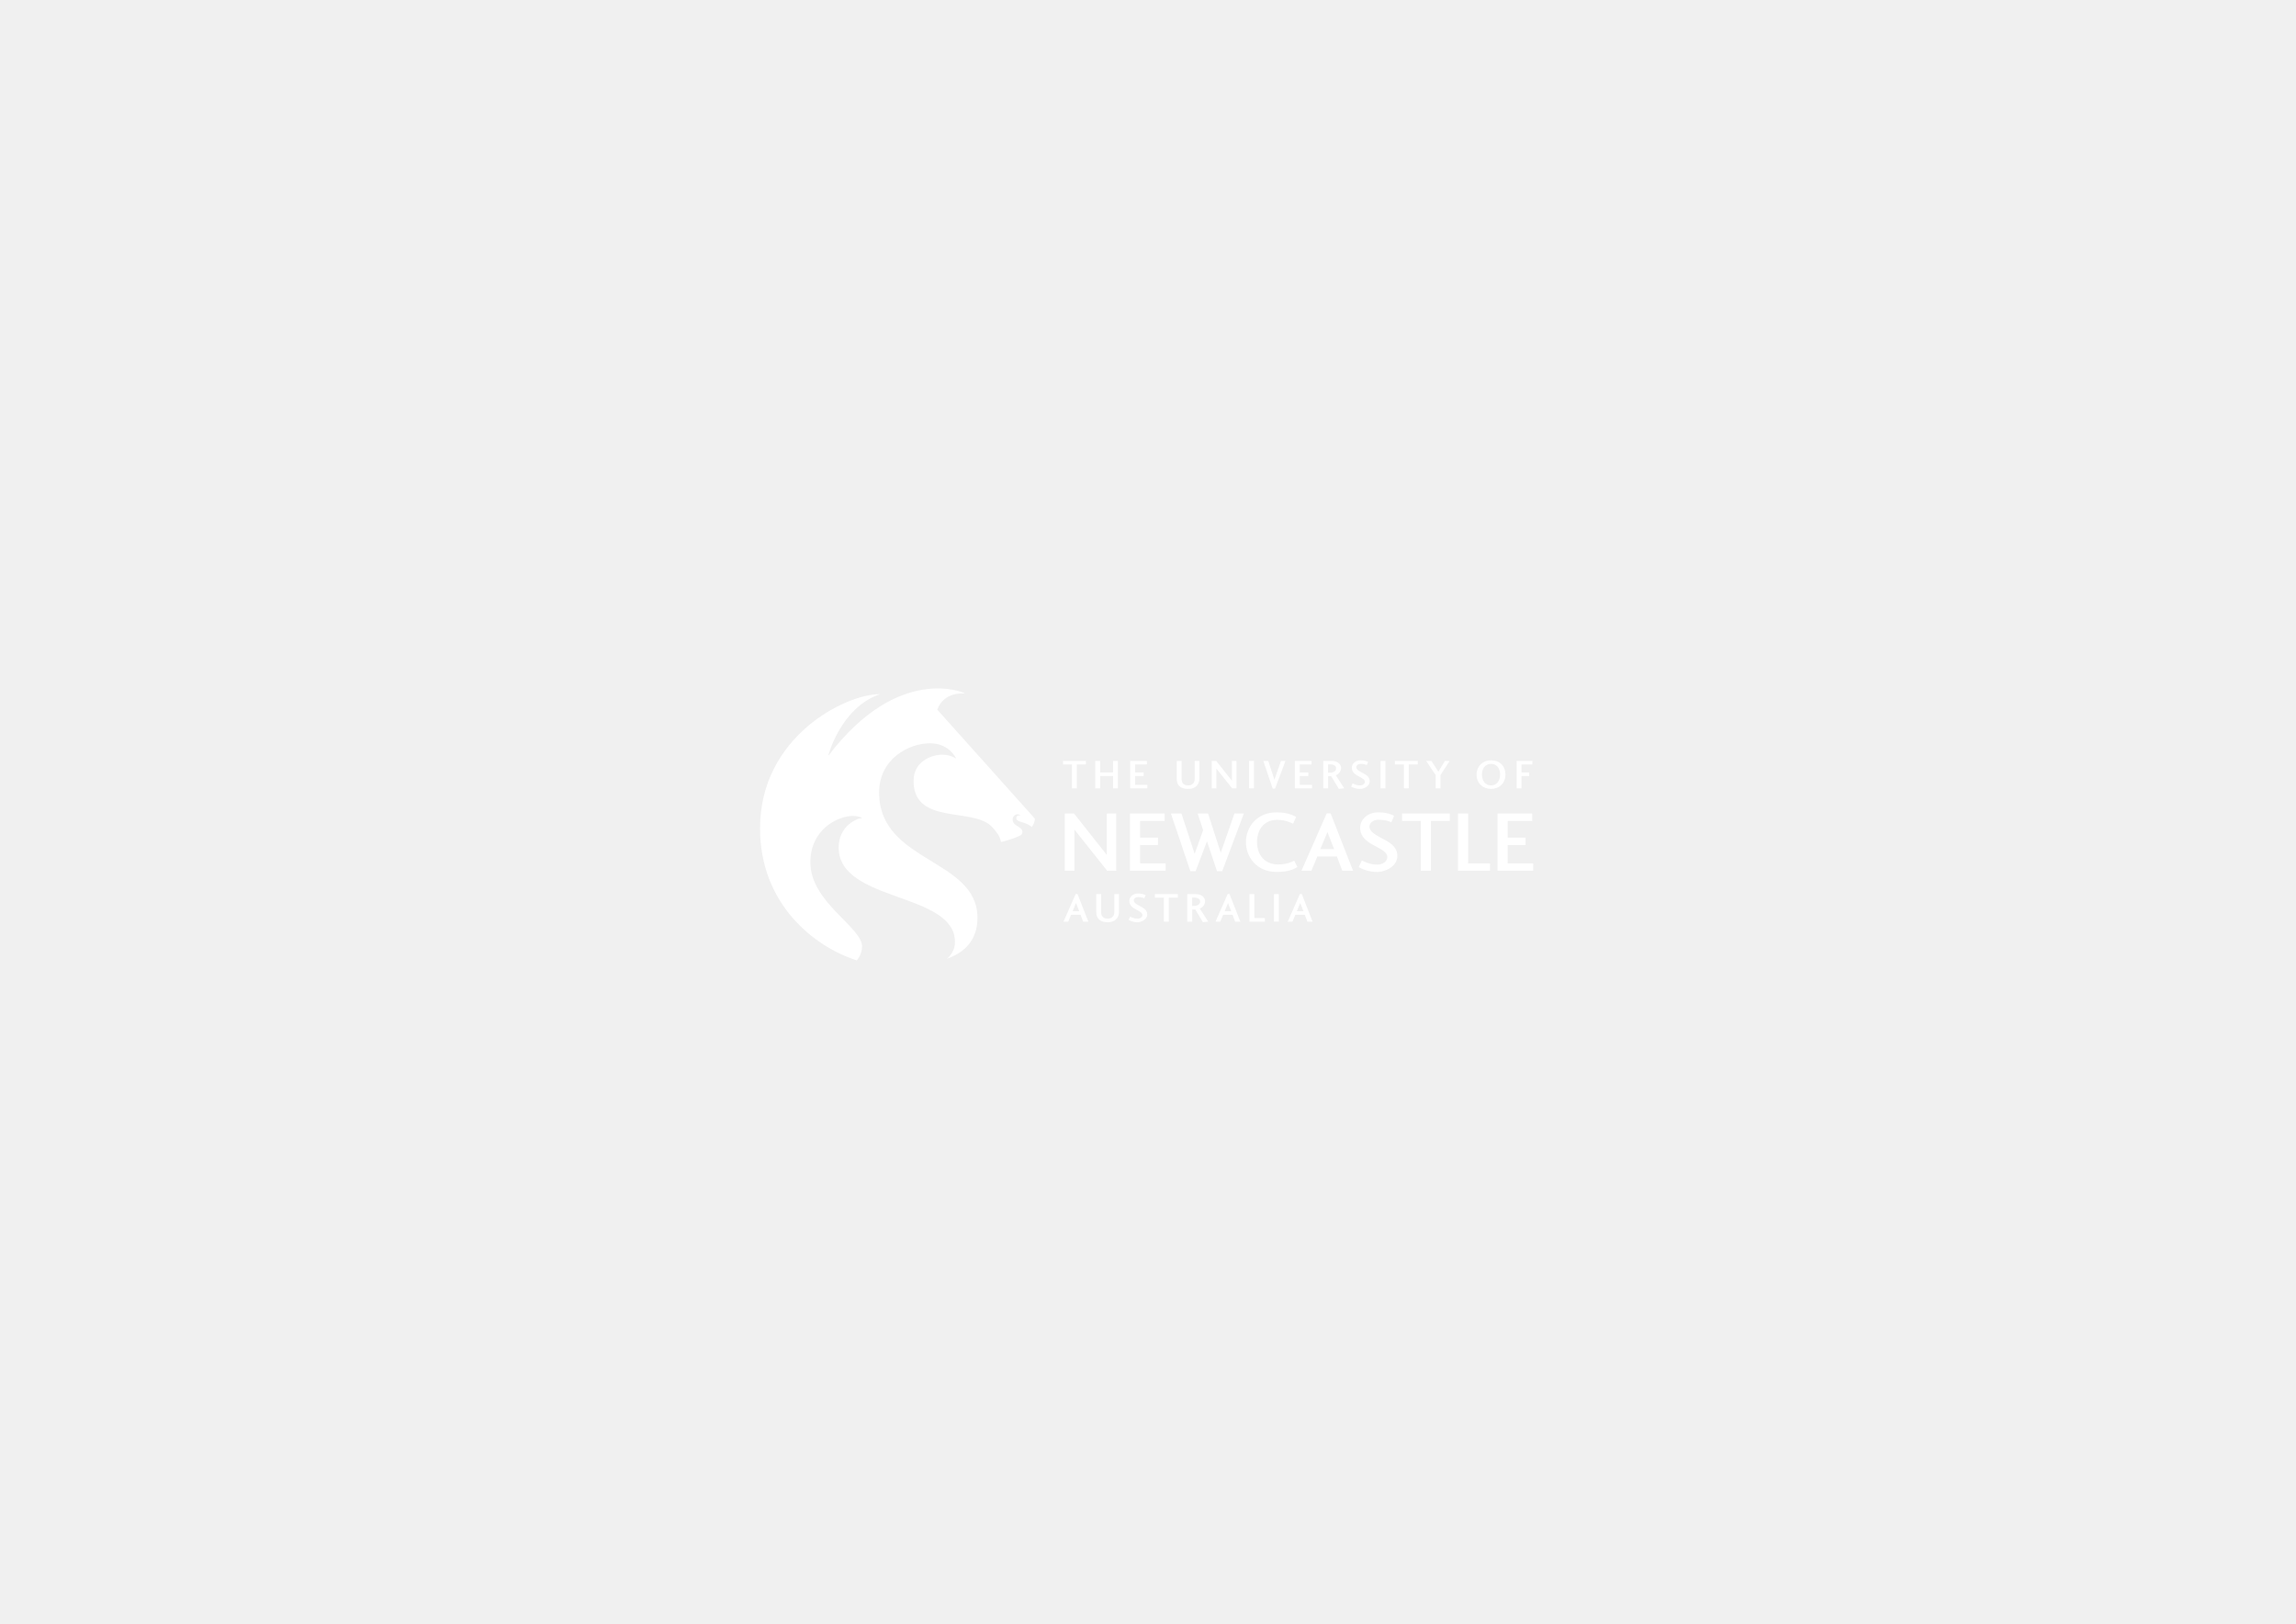
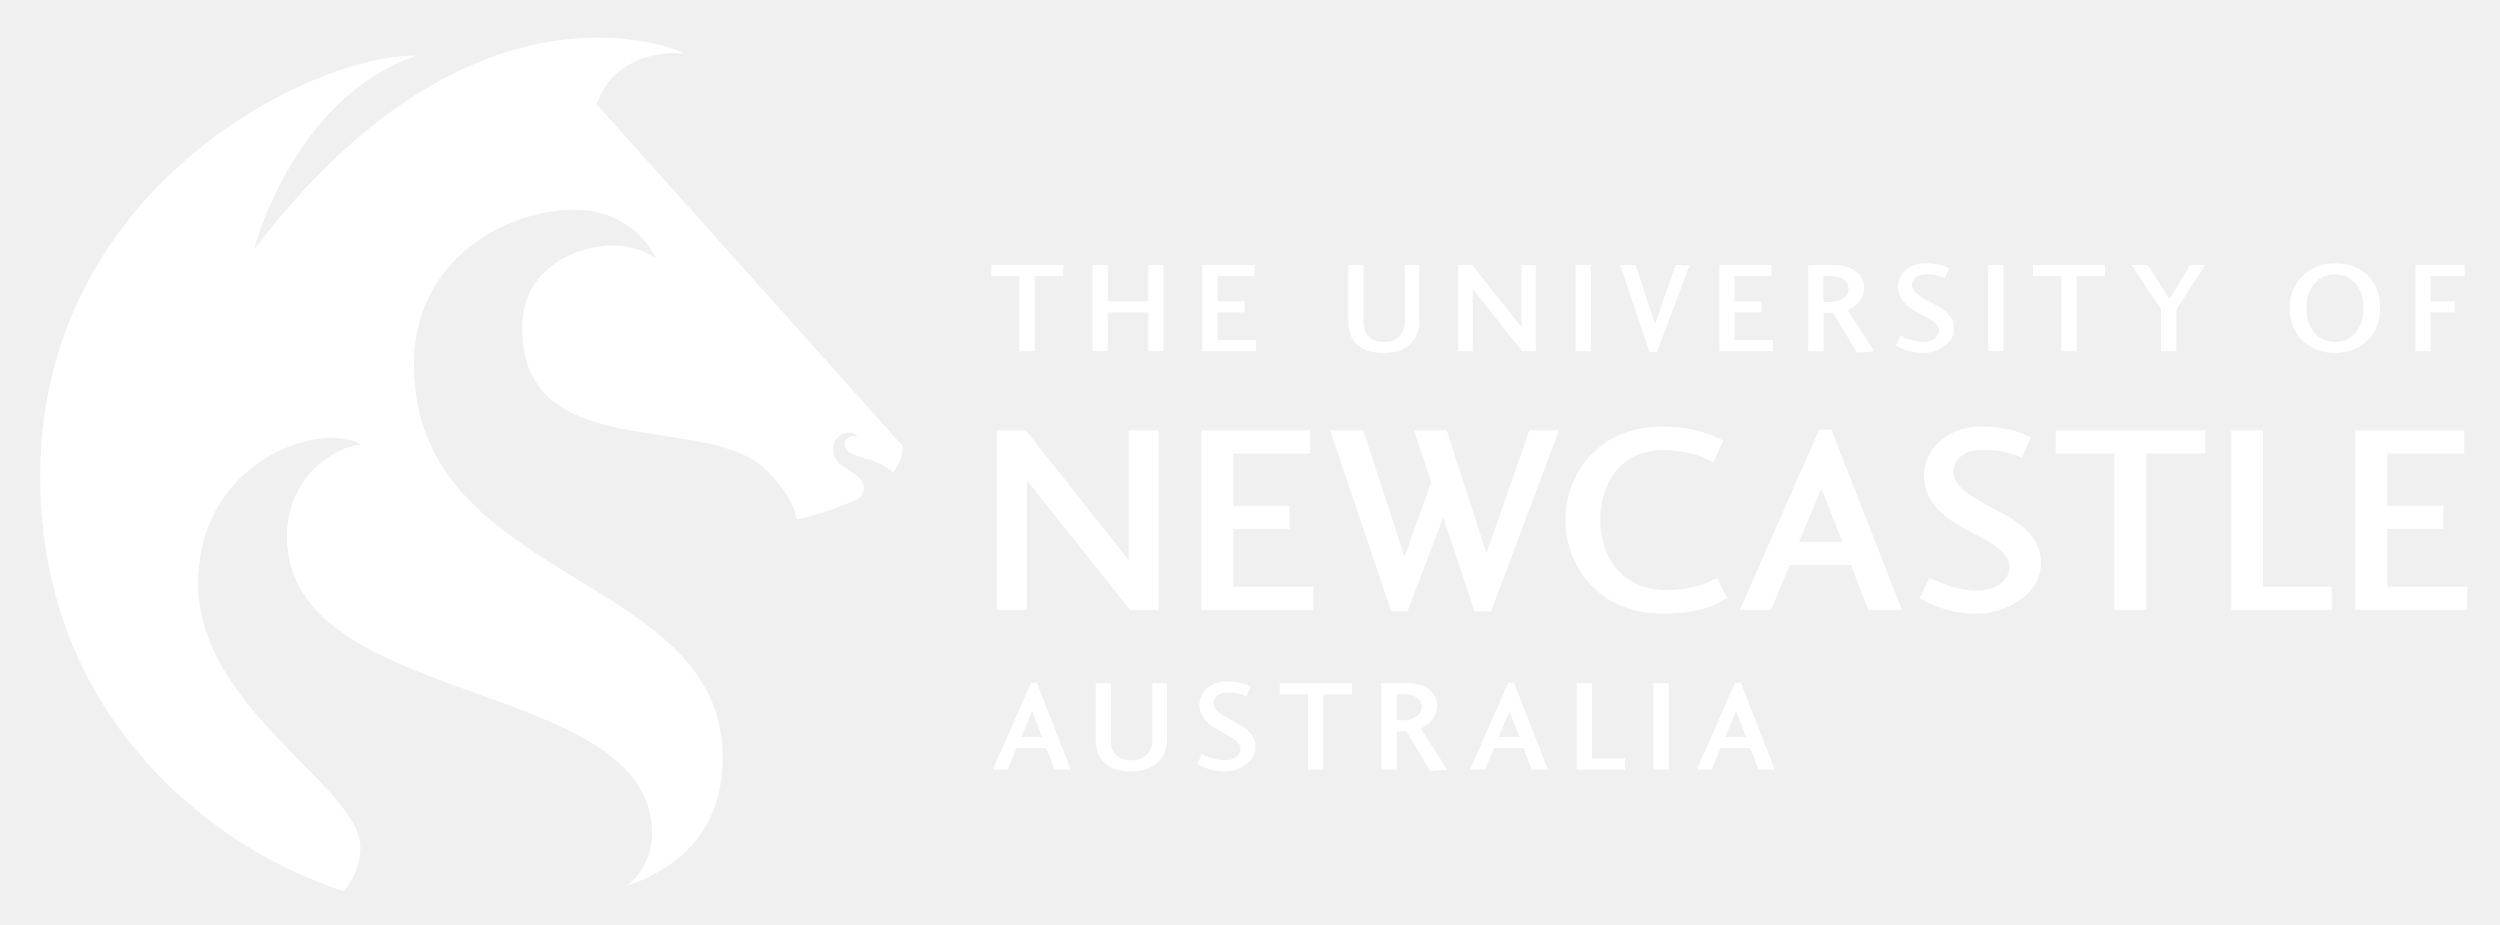
- <svg xmlns="http://www.w3.org/2000/svg" id="Layer_1" version="1.1" viewBox="0 0 841.89 595.28">
+ <svg xmlns="http://www.w3.org/2000/svg" id="Layer_1" version="1.1" viewBox="274 248 292 108">
  <defs id="defs1">
    <style id="style1">
      .st0 {
        fill: none;
      }

      .st1 {
        fill: #fff;
      }
    </style>
  </defs>
  <rect class="st0" x="176.52" y="152.55" width="486.43" height="299.47" id="rect1" />
  <g id="g22">
    <polygon class="st1" points="409.3 298.26 409.3 319.23 405.97 319.23 393.95 304.11 393.95 319.23 390.41 319.23 390.41 298.26 393.82 298.26 405.83 313.42 405.83 298.26 409.3 298.26" id="polygon1" />
    <polygon class="st1" points="427.4 319.23 414.33 319.23 414.33 298.26 427.05 298.26 427.05 300.97 418.05 300.97 418.05 307.08 424.61 307.08 424.61 309.79 418.05 309.79 418.05 316.53 427.4 316.53 427.4 319.23" id="polygon2" />
    <polygon class="st1" points="438.4 319.41 436.49 319.41 429.36 298.26 433.22 298.26 438.05 313.02 441.16 304.34 439.16 298.26 442.97 298.26 447.62 312.62 452.63 298.26 456.09 298.26 448.15 319.41 446.25 319.41 442.57 308.41 438.4 319.41" id="polygon3" />
    <g id="g21">
      <path class="st1" d="M475.73,317.85c-1.47.93-3.46,1.82-7.62,1.82-7.36,0-11.26-5.54-11.26-10.95s3.9-10.9,11.26-10.9c4.12,0,6.29,1.24,7.17,1.64l-1.15,2.53c-.71-.31-2.57-1.42-5.89-1.42-4.57,0-7.32,3.41-7.32,8.15s2.88,8.2,7.66,8.2c3.32,0,5.01-.93,5.99-1.38l1.15,2.31Z" id="path3" />
      <path class="st1" d="M480.86,319.23h-3.64l9.26-21.05h1.42l8.24,21.05h-3.94l-2-5.23h-7.17l-2.17,5.23ZM486.74,305.04l-2.61,6.25h5.06l-2.45-6.25Z" id="path4" />
      <path class="st1" d="M505.07,316.97c1.99,0,3.63-1.16,3.63-2.76,0-1.76-2.13-2.79-4.52-4.07-2.08-1.11-5.45-2.88-5.45-6.65,0-3.01,2.7-5.67,6.65-5.67,2.79,0,4.65.67,5.8,1.24l-1.01,2.4c-1.12-.49-2.48-.93-4.74-.93-2.09,0-3.29,1.33-3.29,2.48,0,1.82,2.08,2.97,4.35,4.21,1.95,1.07,5.89,2.7,5.89,6.52,0,4.12-4.79,5.95-7.3,5.95-3.55,0-5.68-1.2-6.87-1.78l1.15-2.44c.98.44,2.97,1.51,5.72,1.51" id="path5" />
      <polygon class="st1" points="514.1 298.26 531.6 298.26 531.6 300.97 524.69 300.97 524.69 319.23 520.97 319.23 520.97 300.97 514.1 300.97 514.1 298.26" id="polygon5" />
      <polygon class="st1" points="538.33 316.52 546.35 316.52 546.35 319.23 534.61 319.23 534.61 298.26 538.33 298.26 538.33 316.52" id="polygon6" />
      <polygon class="st1" points="562.18 319.23 549.11 319.23 549.11 298.26 561.82 298.26 561.82 300.97 552.84 300.97 552.84 307.08 559.39 307.08 559.39 309.79 552.84 309.79 552.84 316.53 562.18 316.53 562.18 319.23" id="polygon7" />
      <path class="st1" d="M391.71,337.89h-1.75l4.46-10.13h.68l3.97,10.13h-1.9l-.96-2.52h-3.46l-1.05,2.52ZM394.55,331.06l-1.25,3.01h2.43l-1.17-3.01Z" id="path7" />
      <path class="st1" d="M410.3,334.45c0,1.36-.81,3.65-4.16,3.65-2.66,0-4.16-1.3-4.16-3.65v-6.66h1.78v6.66c0,1.54.86,2.35,2.42,2.35,1.66,0,2.41-1.11,2.41-2.35v-6.66h1.71v6.66Z" id="path8" />
      <path class="st1" d="M417.14,336.8c.96,0,1.75-.56,1.75-1.33,0-.85-1.02-1.34-2.18-1.96-1-.54-2.62-1.39-2.62-3.2,0-1.45,1.3-2.73,3.2-2.73,1.34,0,2.24.32,2.79.6l-.49,1.15c-.54-.23-1.19-.45-2.28-.45-1,0-1.58.64-1.58,1.2,0,.88,1,1.43,2.09,2.02.93.51,2.84,1.31,2.84,3.14,0,1.98-2.3,2.86-3.52,2.86-1.71,0-2.73-.58-3.31-.86l.55-1.17c.47.21,1.43.72,2.75.72" id="path9" />
      <polygon class="st1" points="423.47 327.79 431.9 327.79 431.9 329.1 428.57 329.1 428.57 337.89 426.77 337.89 426.77 329.1 423.47 329.1 423.47 327.79" id="polygon9" />
      <path class="st1" d="M441.07,338.08l-2.79-4.65h-1.13v4.46h-1.81v-10.09h3.09c2.49,0,3.45,1.5,3.45,2.56,0,1.47-1.09,2.39-1.94,2.73l3.09,4.8-1.96.19ZM437.89,332.13c1.36-.03,2.18-.73,2.18-1.58s-.74-1.47-2.15-1.47h-.79v3.05h.76Z" id="path10" />
      <path class="st1" d="M447.45,337.89h-1.75l4.46-10.13h.68l3.96,10.13h-1.9l-.95-2.52h-3.46l-1.05,2.52ZM450.3,331.06l-1.26,3.01h2.43l-1.17-3.01Z" id="path11" />
      <polygon class="st1" points="459.95 336.58 463.81 336.58 463.81 337.89 458.15 337.89 458.15 327.79 459.95 327.79 459.95 336.58" id="polygon11" />
      <rect class="st1" x="467.12" y="327.79" width="1.79" height="10.09" id="rect11" />
      <path class="st1" d="M473.94,337.89h-1.75l4.45-10.13h.69l3.96,10.13h-1.9l-.96-2.52h-3.45l-1.05,2.52ZM476.77,331.06l-1.25,3.01h2.43l-1.18-3.01Z" id="path12" />
      <path class="st1" d="M322.5,254.46s.04.02.04.05c0,.02-.02.03-.04.04-14.23,4.98-18.75,22.3-18.75,22.3,0,.02,0,.05.02.07.03.02.06.02.09-.01,25.76-33.74,49.76-22.83,49.76-22.83.04.01.07.05.06.1-.01.04-.04.07-.08.06-.46-.05-7.56-.62-9.92,5.93l35.77,39.94c0,1.16-.45,2.19-1.17,3.1-.37-.55-1.9-1.27-2.92-1.59-1.4-.45-2.7-.67-2.7-1.72,0-.75.66-.96,1-.96.31,0,.47.15.47.15.01,0,.02,0,.02,0,0,0,.01-.02,0-.02,0,0-.25-.53-.96-.54-.69-.02-1.8.48-1.87,1.8-.05,1.09.47,1.68,1.26,2.22.78.54,2.31,1.23,2.31,2.38s-.87,1.4-1.06,1.5c-.38.18-3.62,1.64-6.8,2.24-.16-.55-.2-2.37-3.42-5.66-6.96-7.12-28.62-.43-28.62-16.73,0-7.42,7.02-9.61,10.5-9.61,2.9,0,4.68,1.2,4.93,1.36.02.01.05.01.07,0,.04-.02.05-.07.02-.1,0,0-2.47-5.43-9.49-5.43-7.76,0-18.67,5.68-18.67,18.08,0,25.75,36.06,24.13,36.06,45.88,0,8.49-4.98,12.83-11.25,15.06,0,0,3-2.12,3-6.17,0-18.4-42.64-14.45-42.64-34.66,0-7.87,6.72-10.72,8.44-10.72.04,0,.07-.03.07-.07,0-.02,0-.05-.03-.06-.2-.13-1.29-.7-3.34-.7-5.34,0-15.52,4.8-15.52,17.04,0,14.57,18.95,23.74,18.95,30.77,0,3.07-1.92,5.14-1.92,5.14-15.57-4.97-35.48-20.58-35.48-48.43,0-33.67,31.46-49.17,43.79-49.17" id="path13" />
      <polygon class="st1" points="389.78 278.96 398.18 278.96 398.18 280.25 394.86 280.25 394.86 289.02 393.07 289.02 393.07 280.25 389.78 280.25 389.78 278.96" id="polygon13" />
      <polygon class="st1" points="408.12 284.49 403.39 284.49 403.39 289.02 401.6 289.02 401.6 278.96 403.39 278.96 403.39 283.19 408.12 283.19 408.12 278.96 409.9 278.96 409.9 289.02 408.12 289.02 408.12 284.49" id="polygon14" />
      <polygon class="st1" points="420.7 289.02 414.42 289.02 414.42 278.96 420.53 278.96 420.53 280.25 416.21 280.25 416.21 283.19 419.35 283.19 419.35 284.49 416.21 284.49 416.21 287.73 420.7 287.73 420.7 289.02" id="polygon15" />
      <path class="st1" d="M439.78,285.6c0,1.36-.81,3.63-4.15,3.63-2.66,0-4.15-1.29-4.15-3.63v-6.64h1.79v6.64c0,1.53.85,2.34,2.4,2.34,1.66,0,2.4-1.11,2.4-2.34v-6.64h1.7v6.64Z" id="path15" />
      <polygon class="st1" points="453.38 278.96 453.38 289.02 451.79 289.02 446.02 281.77 446.02 289.02 444.31 289.02 444.31 278.96 445.96 278.96 451.72 286.23 451.72 278.96 453.38 278.96" id="polygon16" />
      <rect class="st1" x="458.02" y="278.96" width="1.79" height="10.06" id="rect16" />
      <polygon class="st1" points="467.53 289.11 466.66 289.11 463.23 278.96 465.04 278.96 467.3 285.85 469.71 278.96 471.36 278.96 467.53 289.11" id="polygon17" />
      <polygon class="st1" points="481.08 289.02 474.81 289.02 474.81 278.96 480.91 278.96 480.91 280.25 476.59 280.25 476.59 283.19 479.74 283.19 479.74 284.49 476.59 284.49 476.59 287.73 481.08 287.73 481.08 289.02" id="polygon18" />
      <path class="st1" d="M490.91,289.21l-2.79-4.64h-1.12v4.45h-1.8v-10.06h3.09c2.48,0,3.45,1.49,3.45,2.55,0,1.47-1.09,2.38-1.93,2.72l3.08,4.78-1.96.19ZM487.73,283.28c1.37-.02,2.18-.72,2.18-1.58,0-.9-.74-1.47-2.15-1.47h-.79v3.04h.76Z" id="path18" />
      <path class="st1" d="M498.72,287.94c.96,0,1.74-.55,1.74-1.32,0-.85-1.02-1.34-2.17-1.96-1-.53-2.61-1.38-2.61-3.19,0-1.45,1.29-2.73,3.19-2.73,1.34,0,2.24.32,2.79.6l-.49,1.14c-.53-.23-1.19-.44-2.27-.44-1,0-1.58.64-1.58,1.19,0,.88,1.01,1.43,2.09,2.02.93.51,2.83,1.3,2.83,3.13,0,1.98-2.3,2.85-3.51,2.85-1.71,0-2.73-.57-3.3-.85l.55-1.17c.47.22,1.43.73,2.75.73" id="path19" />
      <rect class="st1" x="506.22" y="278.96" width="1.79" height="10.06" id="rect19" />
      <polygon class="st1" points="511.46 278.96 519.87 278.96 519.87 280.25 516.55 280.25 516.55 289.02 514.77 289.02 514.77 280.25 511.46 280.25 511.46 278.96" id="polygon19" />
      <polygon class="st1" points="531.56 278.96 528.2 284.15 528.2 289.02 526.41 289.02 526.41 284.15 522.96 278.96 524.86 278.96 527.41 282.92 529.81 278.96 531.56 278.96" id="polygon20" />
      <path class="st1" d="M552.01,283.98c0,3.26-2.38,5.25-5.28,5.25s-5.3-1.97-5.3-5.25c0-3.04,2.24-5.23,5.3-5.23,3.24,0,5.28,2.1,5.28,5.23M543.39,283.98c0,2.38,1.34,3.96,3.34,3.96s3.32-1.58,3.32-3.96-1.32-3.94-3.32-3.94-3.34,1.58-3.34,3.94" id="path20" />
      <polygon class="st1" points="556.11 289.02 556.11 278.96 561.88 278.96 561.88 280.25 557.9 280.25 557.9 283.19 560.7 283.19 560.7 284.49 557.9 284.49 557.9 289.02 556.11 289.02" id="polygon21" />
    </g>
  </g>
</svg>
